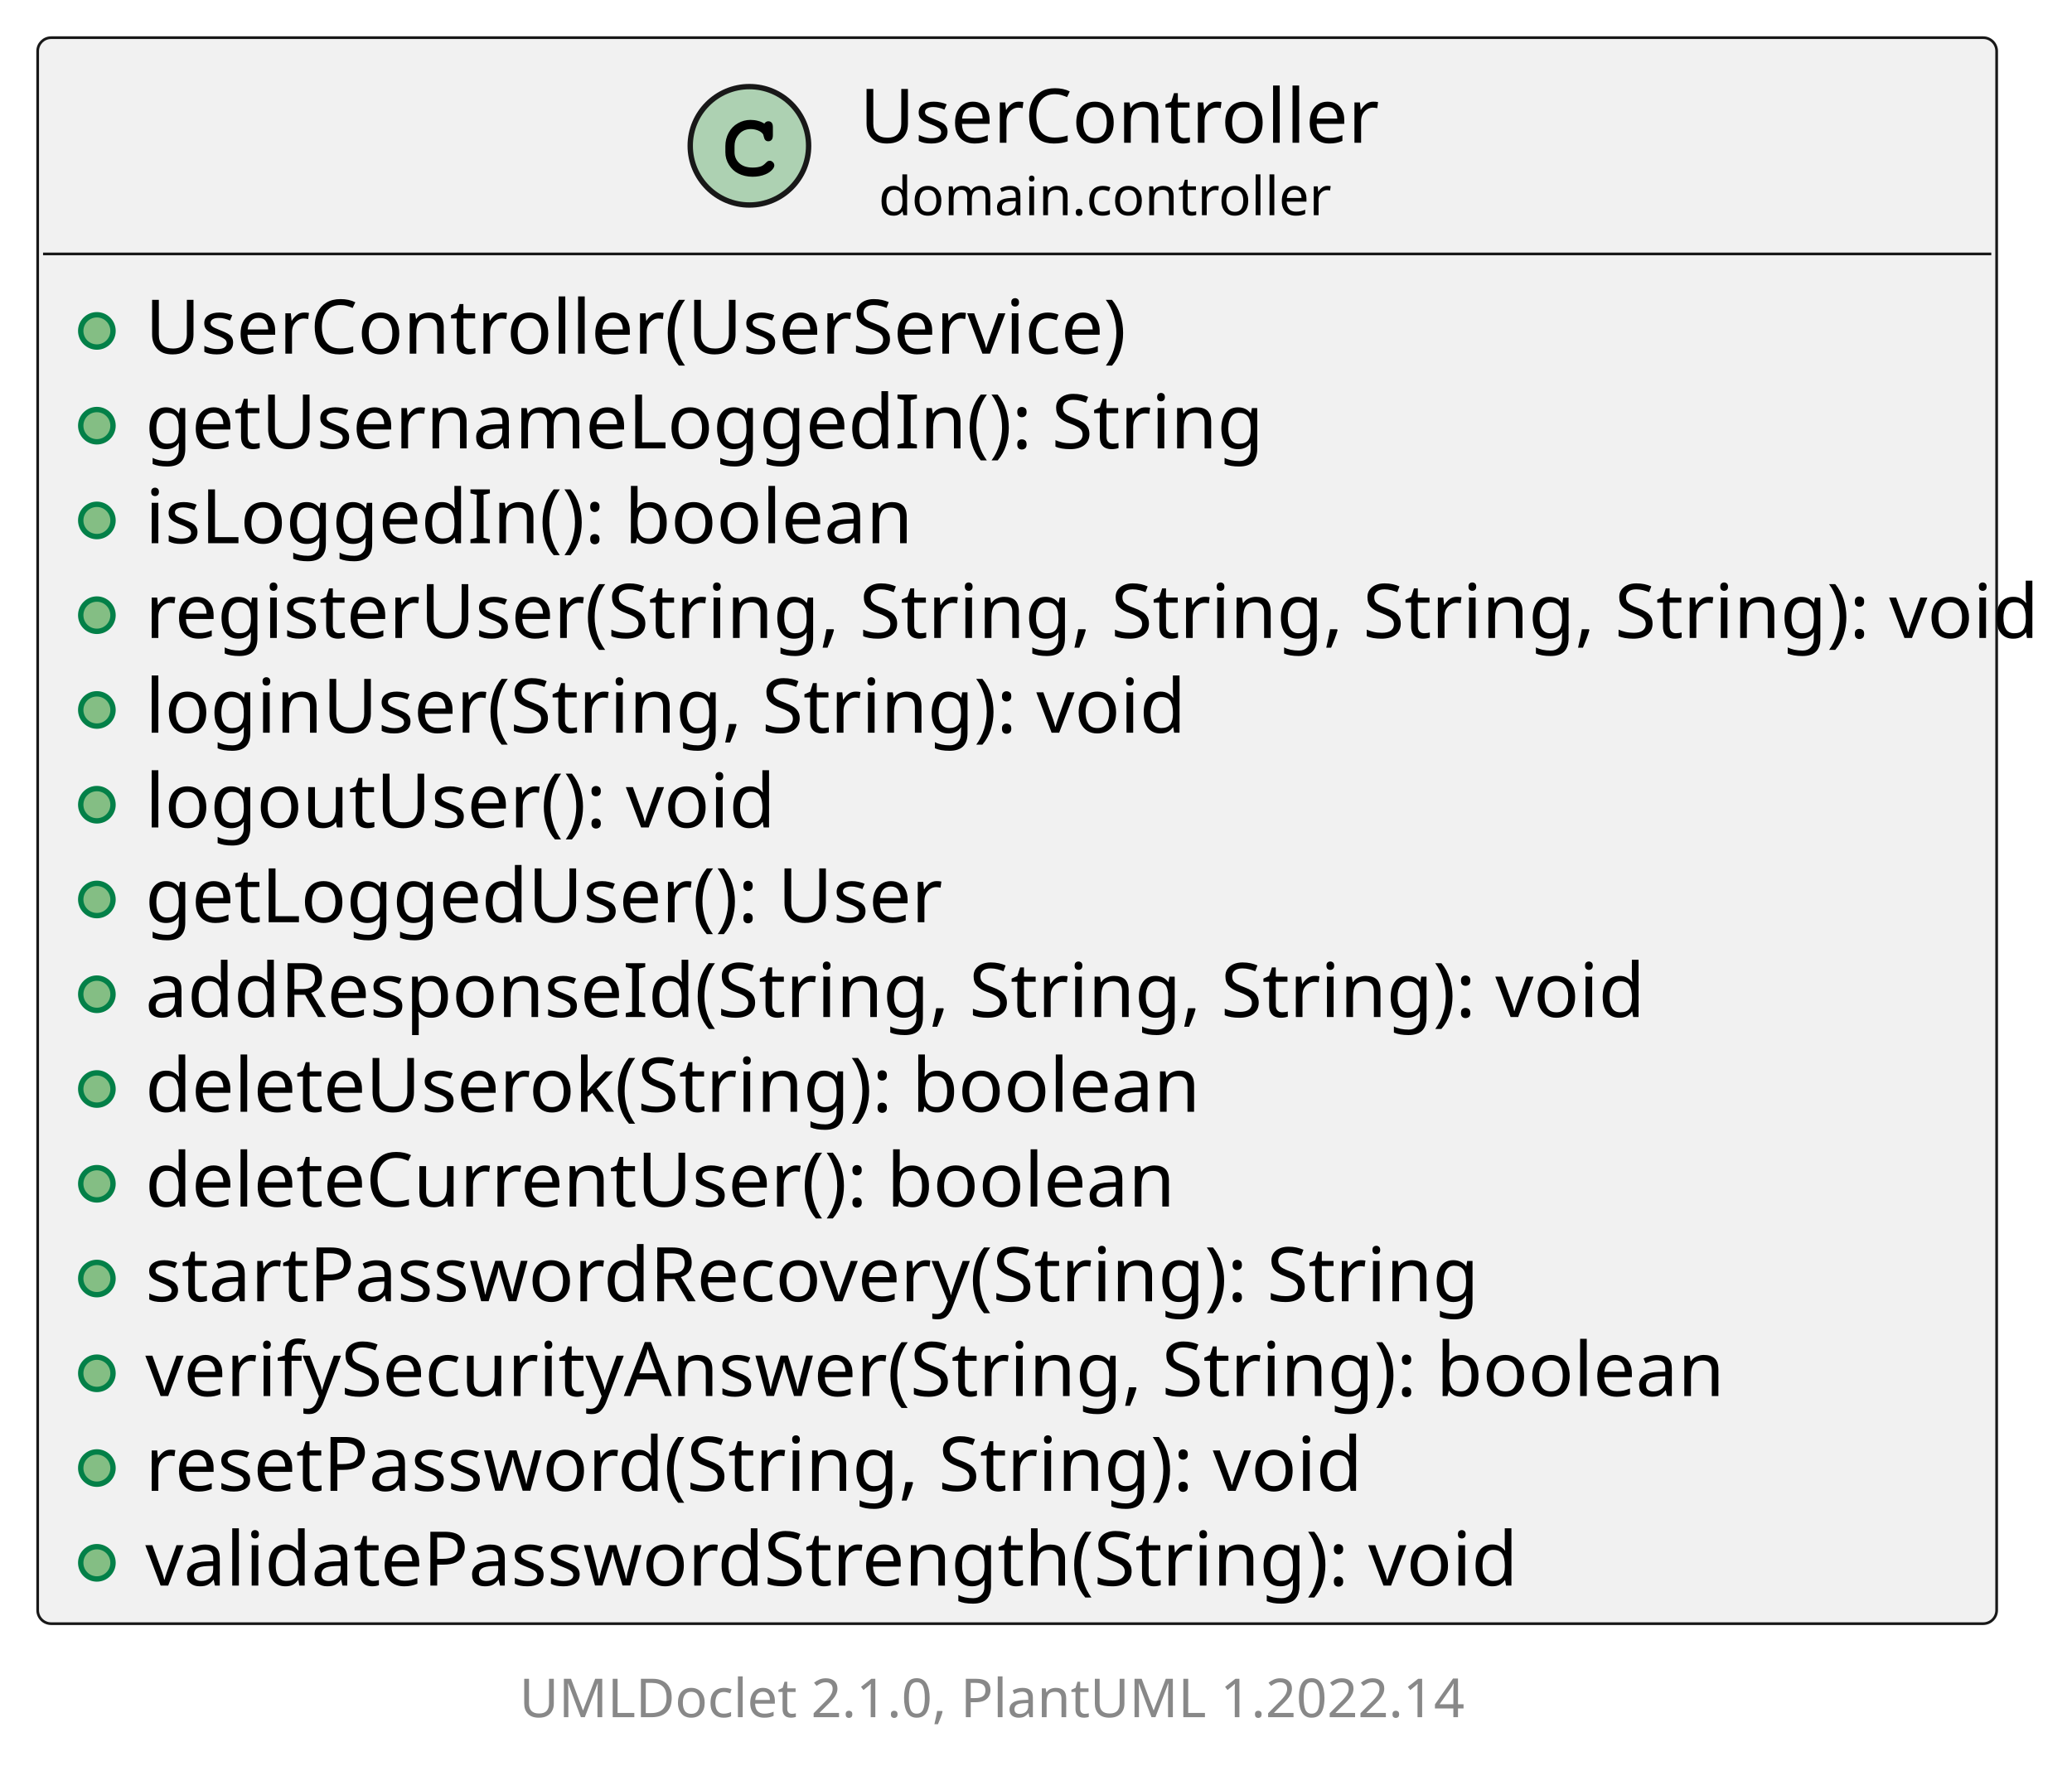
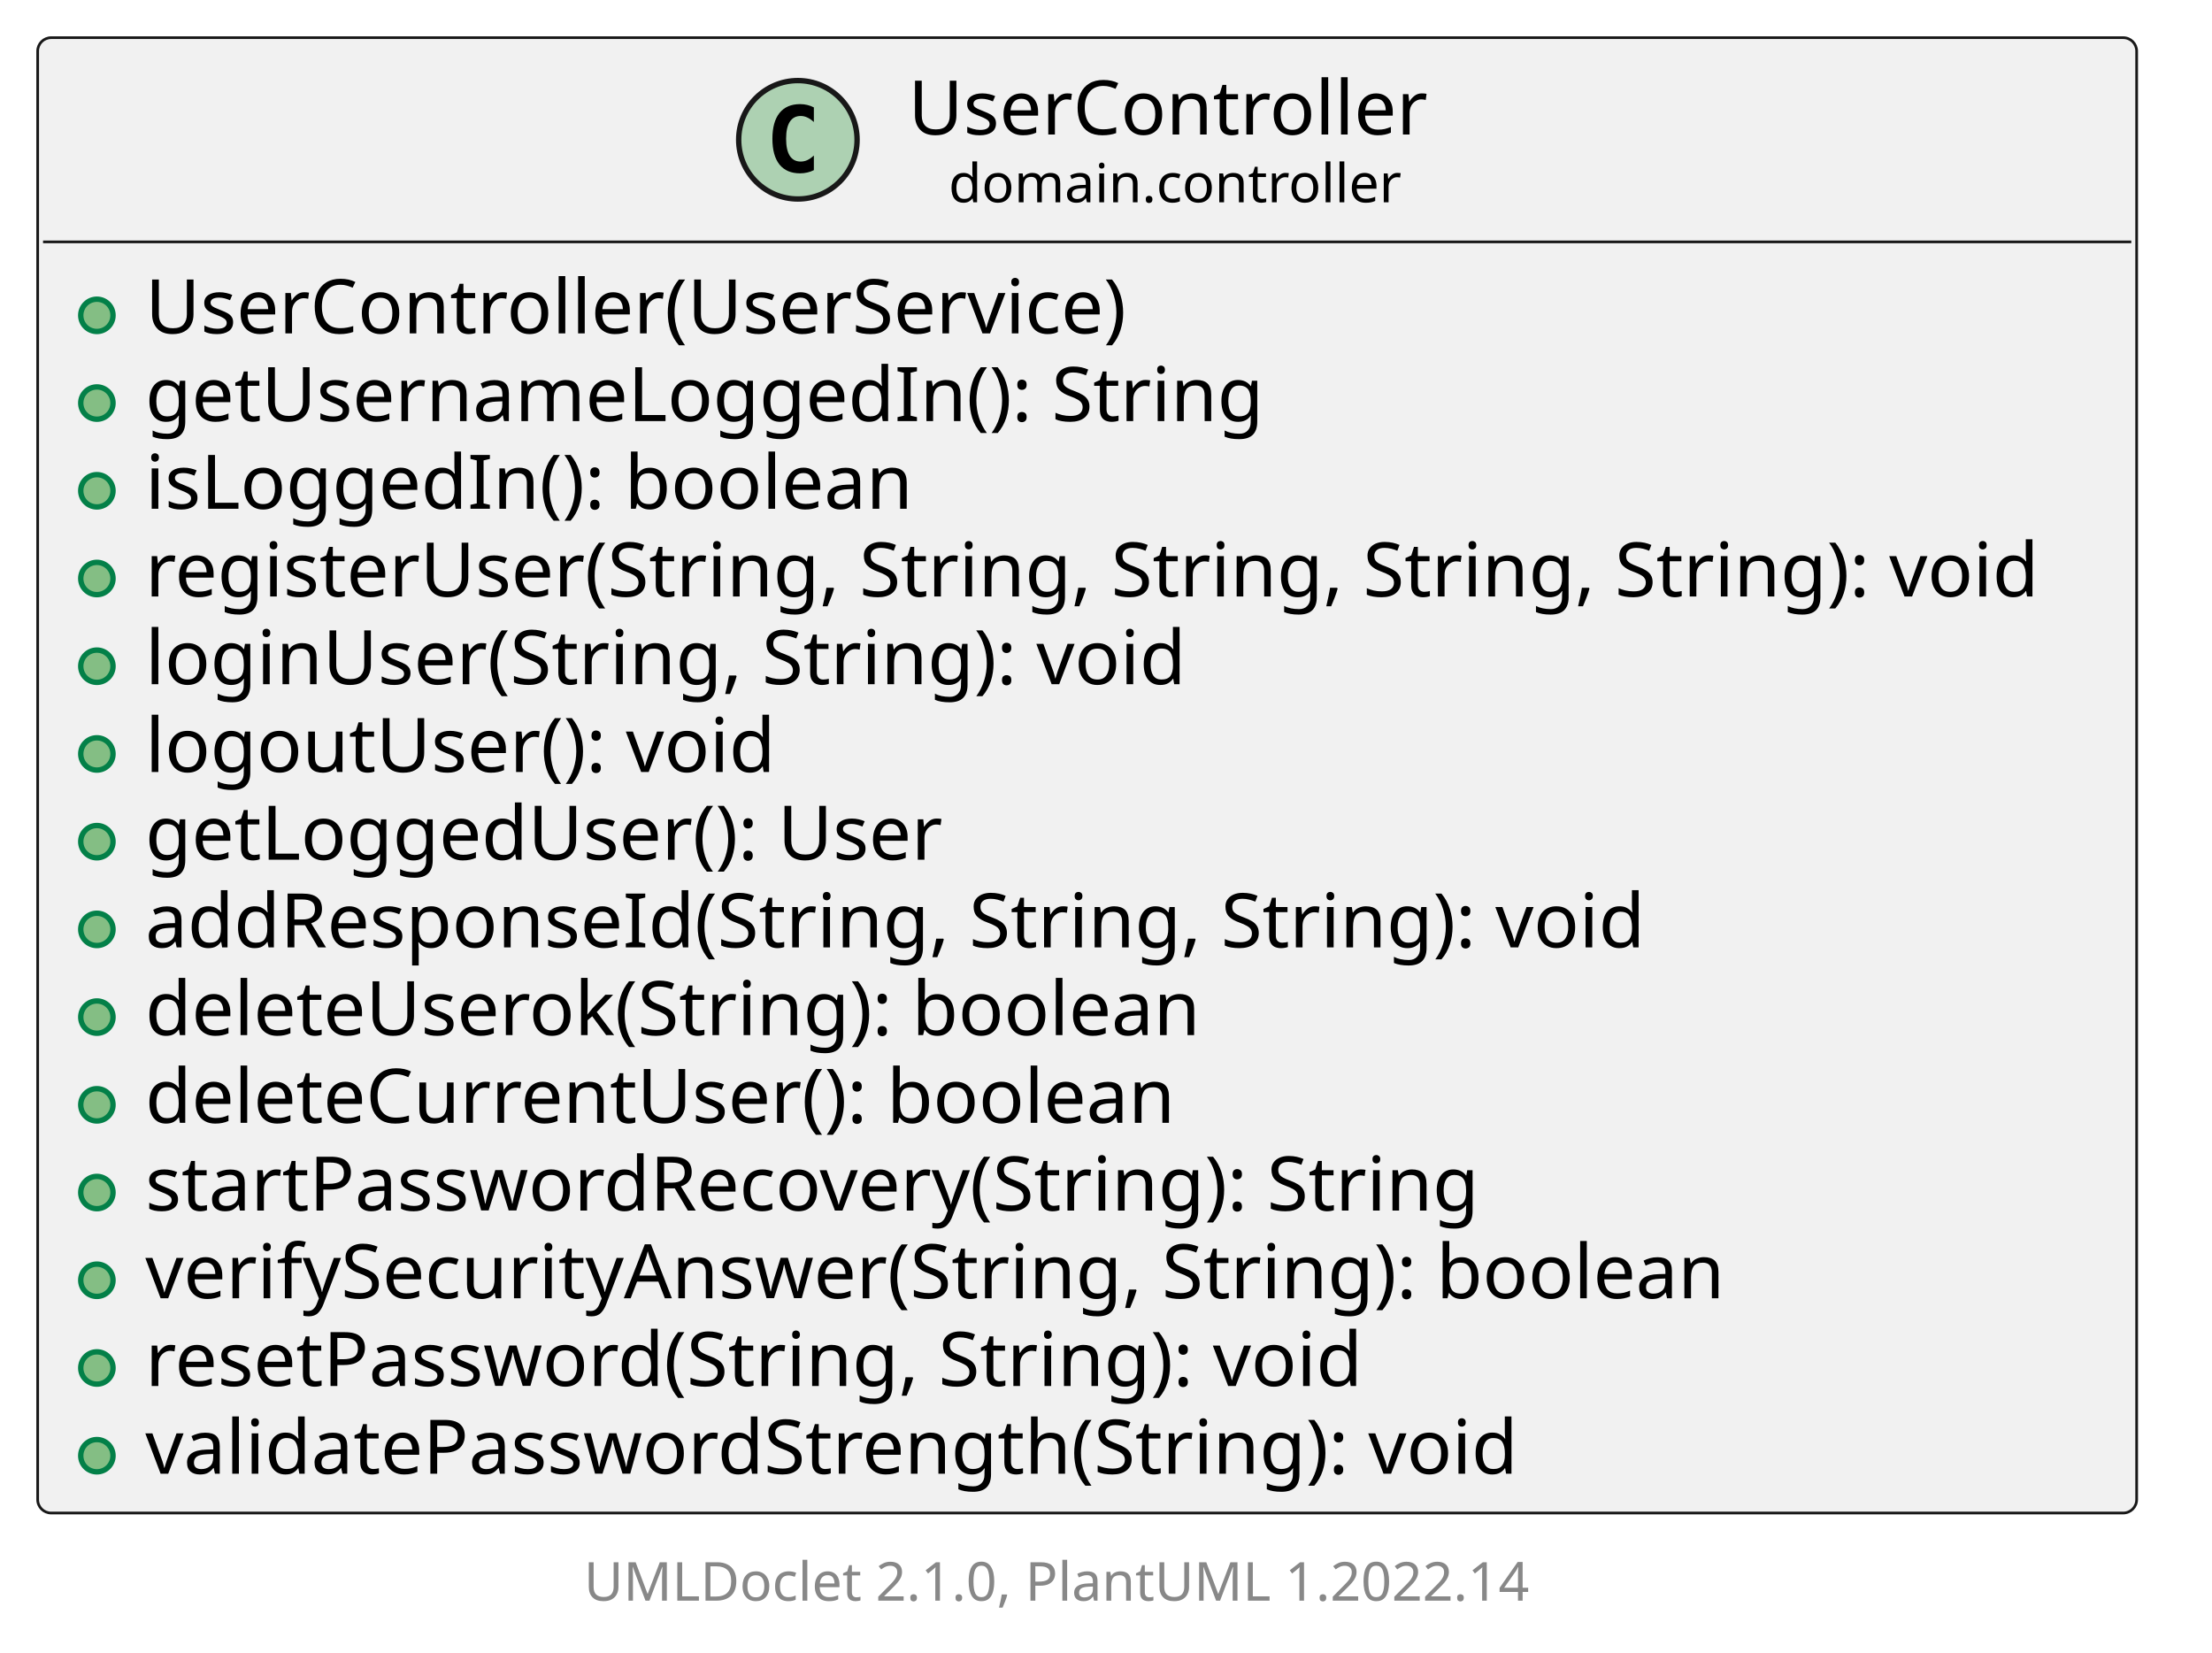
- <svg xmlns="http://www.w3.org/2000/svg" xmlns:xlink="http://www.w3.org/1999/xlink" contentStyleType="text/css" height="329px" preserveAspectRatio="none" style="width:385px;height:329px;background:#FFFFFF;" version="1.1" viewBox="0 0 385 329" width="385px" zoomAndPan="magnify">
+ <svg xmlns="http://www.w3.org/2000/svg" xmlns:xlink="http://www.w3.org/1999/xlink" contentStyleType="text/css" height="307px" preserveAspectRatio="none" style="width:411px;height:307px;background:#FFFFFF;" version="1.1" viewBox="0 0 411 307" width="411px" zoomAndPan="magnify">
  <defs />
  <g>
    <a href="UserController.html" target="_top" title="UserController.html" xlink:actuate="onRequest" xlink:href="UserController.html" xlink:show="new" xlink:title="UserController.html" xlink:type="simple">
      <g id="elem_domain.controller.UserController">
-         <rect codeLine="5" fill="#F1F1F1" height="294.719" id="domain.controller.UserController" rx="2.5" ry="2.5" style="stroke:#181818;stroke-width:0.5;" width="364" x="7" y="7" />
-         <ellipse cx="139.25" cy="27.094" fill="#ADD1B2" rx="11" ry="11" style="stroke:#181818;stroke-width:1.0;" />
-         <path d="M142.016,22.969 Q142.172,22.75 142.359,22.641 Q142.547,22.531 142.766,22.531 Q143.141,22.531 143.375,22.797 Q143.609,23.047 143.609,23.656 L143.609,25.109 Q143.609,25.719 143.375,25.984 Q143.141,26.25 142.766,26.25 Q142.422,26.25 142.219,26.047 Q142.016,25.859 141.906,25.344 Q141.859,24.984 141.672,24.797 Q141.344,24.422 140.734,24.203 Q140.125,23.984 139.5,23.984 Q138.734,23.984 138.094,24.312 Q137.469,24.641 136.969,25.391 Q136.484,26.141 136.484,27.172 L136.484,28.266 Q136.484,29.5 137.375,30.328 Q138.266,31.141 139.859,31.141 Q140.797,31.141 141.453,30.891 Q141.844,30.734 142.266,30.297 Q142.531,30.031 142.672,29.953 Q142.828,29.875 143.031,29.875 Q143.359,29.875 143.609,30.141 Q143.875,30.391 143.875,30.734 Q143.875,31.078 143.531,31.484 Q143.031,32.062 142.234,32.391 Q141.156,32.844 139.859,32.844 Q138.344,32.844 137.141,32.219 Q136.156,31.719 135.469,30.656 Q134.781,29.578 134.781,28.297 L134.781,27.141 Q134.781,25.812 135.391,24.672 Q136.016,23.516 137.109,22.906 Q138.203,22.281 139.438,22.281 Q140.172,22.281 140.812,22.453 Q141.469,22.609 142.016,22.969 Z " fill="#000000" />
-         <text fill="#000000" font-family="sans-serif" font-size="14" lengthAdjust="spacing" textLength="91" x="159.75" y="26.533">UserController</text>
-         <text fill="#000000" font-family="sans-serif" font-size="10" lengthAdjust="spacing" textLength="84" x="163.25" y="39.99">domain.controller</text>
-         <line style="stroke:#181818;stroke-width:0.5;" x1="8" x2="370" y1="47.188" y2="47.188" />
-         <ellipse cx="18" cy="61.492" fill="#84BE84" rx="3" ry="3" style="stroke:#038048;stroke-width:1.0;" />
-         <text fill="#000000" font-family="sans-serif" font-size="14" lengthAdjust="spacing" textLength="177" x="27" y="65.721">UserController(UserService)</text>
-         <ellipse cx="18" cy="79.102" fill="#84BE84" rx="3" ry="3" style="stroke:#038048;stroke-width:1.0;" />
-         <text fill="#000000" font-family="sans-serif" font-size="14" lengthAdjust="spacing" textLength="198" x="27" y="83.33">getUsernameLoggedIn(): String</text>
-         <ellipse cx="18" cy="96.711" fill="#84BE84" rx="3" ry="3" style="stroke:#038048;stroke-width:1.0;" />
-         <text fill="#000000" font-family="sans-serif" font-size="14" lengthAdjust="spacing" textLength="138" x="27" y="100.939">isLoggedIn(): boolean</text>
-         <ellipse cx="18" cy="114.32" fill="#84BE84" rx="3" ry="3" style="stroke:#038048;stroke-width:1.0;" />
-         <text fill="#000000" font-family="sans-serif" font-size="14" lengthAdjust="spacing" textLength="338" x="27" y="118.549">registerUser(String, String, String, String, String): void</text>
-         <ellipse cx="18" cy="131.93" fill="#84BE84" rx="3" ry="3" style="stroke:#038048;stroke-width:1.0;" />
-         <text fill="#000000" font-family="sans-serif" font-size="14" lengthAdjust="spacing" textLength="185" x="27" y="136.158">loginUser(String, String): void</text>
-         <ellipse cx="18" cy="149.539" fill="#84BE84" rx="3" ry="3" style="stroke:#038048;stroke-width:1.0;" />
-         <text fill="#000000" font-family="sans-serif" font-size="14" lengthAdjust="spacing" textLength="112" x="27" y="153.768">logoutUser(): void</text>
-         <ellipse cx="18" cy="167.148" fill="#84BE84" rx="3" ry="3" style="stroke:#038048;stroke-width:1.0;" />
-         <text fill="#000000" font-family="sans-serif" font-size="14" lengthAdjust="spacing" textLength="144" x="27" y="171.377">getLoggedUser(): User</text>
-         <ellipse cx="18" cy="184.758" fill="#84BE84" rx="3" ry="3" style="stroke:#038048;stroke-width:1.0;" />
-         <text fill="#000000" font-family="sans-serif" font-size="14" lengthAdjust="spacing" textLength="270" x="27" y="188.986">addResponseId(String, String, String): void</text>
-         <ellipse cx="18" cy="202.367" fill="#84BE84" rx="3" ry="3" style="stroke:#038048;stroke-width:1.0;" />
-         <text fill="#000000" font-family="sans-serif" font-size="14" lengthAdjust="spacing" textLength="189" x="27" y="206.596">deleteUserok(String): boolean</text>
-         <ellipse cx="18" cy="219.977" fill="#84BE84" rx="3" ry="3" style="stroke:#038048;stroke-width:1.0;" />
-         <text fill="#000000" font-family="sans-serif" font-size="14" lengthAdjust="spacing" textLength="185" x="27" y="224.205">deleteCurrentUser(): boolean</text>
-         <ellipse cx="18" cy="237.586" fill="#84BE84" rx="3" ry="3" style="stroke:#038048;stroke-width:1.0;" />
-         <text fill="#000000" font-family="sans-serif" font-size="14" lengthAdjust="spacing" textLength="241" x="27" y="241.815">startPasswordRecovery(String): String</text>
-         <ellipse cx="18" cy="255.195" fill="#84BE84" rx="3" ry="3" style="stroke:#038048;stroke-width:1.0;" />
-         <text fill="#000000" font-family="sans-serif" font-size="14" lengthAdjust="spacing" textLength="282" x="27" y="259.424">verifySecurityAnswer(String, String): boolean</text>
-         <ellipse cx="18" cy="272.805" fill="#84BE84" rx="3" ry="3" style="stroke:#038048;stroke-width:1.0;" />
-         <text fill="#000000" font-family="sans-serif" font-size="14" lengthAdjust="spacing" textLength="219" x="27" y="277.033">resetPassword(String, String): void</text>
-         <ellipse cx="18" cy="290.414" fill="#84BE84" rx="3" ry="3" style="stroke:#038048;stroke-width:1.0;" />
-         <text fill="#000000" font-family="sans-serif" font-size="14" lengthAdjust="spacing" textLength="245" x="27" y="294.643">validatePasswordStrength(String): void</text>
+         <rect codeLine="5" fill="#F1F1F1" height="274.094" id="domain.controller.UserController" rx="2.5" ry="2.5" style="stroke:#181818;stroke-width:0.5;" width="390" x="7" y="7" />
+         <ellipse cx="148.25" cy="25.969" fill="#ADD1B2" rx="11" ry="11" style="stroke:#181818;stroke-width:1.0;" />
+         <path d="M151.219,31.609 Q150.641,31.906 150,32.047 Q149.359,32.203 148.656,32.203 Q146.156,32.203 144.828,30.562 Q143.516,28.906 143.516,25.781 Q143.516,22.656 144.828,21 Q146.156,19.344 148.656,19.344 Q149.359,19.344 150,19.5 Q150.656,19.656 151.219,19.953 L151.219,22.672 Q150.594,22.094 150,21.828 Q149.406,21.547 148.781,21.547 Q147.438,21.547 146.75,22.625 Q146.062,23.688 146.062,25.781 Q146.062,27.875 146.75,28.953 Q147.438,30.016 148.781,30.016 Q149.406,30.016 150,29.75 Q150.594,29.469 151.219,28.891 L151.219,31.609 Z " fill="#000000" />
+         <text fill="#000000" font-family="sans-serif" font-size="14" lengthAdjust="spacing" textLength="99" x="168.75" y="24.995">UserController</text>
+         <text fill="#000000" font-family="sans-serif" font-size="10" lengthAdjust="spacing" textLength="84" x="176.25" y="37.579">domain.controller</text>
+         <line style="stroke:#181818;stroke-width:0.5;" x1="8" x2="396" y1="44.938" y2="44.938" />
+         <ellipse cx="18" cy="58.586" fill="#84BE84" rx="3" ry="3" style="stroke:#038048;stroke-width:1.0;" />
+         <text fill="#000000" font-family="sans-serif" font-size="14" lengthAdjust="spacing" textLength="191" x="27" y="61.933">UserController(UserService)</text>
+         <ellipse cx="18" cy="74.883" fill="#84BE84" rx="3" ry="3" style="stroke:#038048;stroke-width:1.0;" />
+         <text fill="#000000" font-family="sans-serif" font-size="14" lengthAdjust="spacing" textLength="217" x="27" y="78.23">getUsernameLoggedIn(): String</text>
+         <ellipse cx="18" cy="91.18" fill="#84BE84" rx="3" ry="3" style="stroke:#038048;stroke-width:1.0;" />
+         <text fill="#000000" font-family="sans-serif" font-size="14" lengthAdjust="spacing" textLength="150" x="27" y="94.526">isLoggedIn(): boolean</text>
+         <ellipse cx="18" cy="107.477" fill="#84BE84" rx="3" ry="3" style="stroke:#038048;stroke-width:1.0;" />
+         <text fill="#000000" font-family="sans-serif" font-size="14" lengthAdjust="spacing" textLength="364" x="27" y="110.823">registerUser(String, String, String, String, String): void</text>
+         <ellipse cx="18" cy="123.773" fill="#84BE84" rx="3" ry="3" style="stroke:#038048;stroke-width:1.0;" />
+         <text fill="#000000" font-family="sans-serif" font-size="14" lengthAdjust="spacing" textLength="200" x="27" y="127.12">loginUser(String, String): void</text>
+         <ellipse cx="18" cy="140.07" fill="#84BE84" rx="3" ry="3" style="stroke:#038048;stroke-width:1.0;" />
+         <text fill="#000000" font-family="sans-serif" font-size="14" lengthAdjust="spacing" textLength="123" x="27" y="143.417">logoutUser(): void</text>
+         <ellipse cx="18" cy="156.367" fill="#84BE84" rx="3" ry="3" style="stroke:#038048;stroke-width:1.0;" />
+         <text fill="#000000" font-family="sans-serif" font-size="14" lengthAdjust="spacing" textLength="158" x="27" y="159.714">getLoggedUser(): User</text>
+         <ellipse cx="18" cy="172.664" fill="#84BE84" rx="3" ry="3" style="stroke:#038048;stroke-width:1.0;" />
+         <text fill="#000000" font-family="sans-serif" font-size="14" lengthAdjust="spacing" textLength="292" x="27" y="176.011">addResponseId(String, String, String): void</text>
+         <ellipse cx="18" cy="188.961" fill="#84BE84" rx="3" ry="3" style="stroke:#038048;stroke-width:1.0;" />
+         <text fill="#000000" font-family="sans-serif" font-size="14" lengthAdjust="spacing" textLength="208" x="27" y="192.308">deleteUserok(String): boolean</text>
+         <ellipse cx="18" cy="205.258" fill="#84BE84" rx="3" ry="3" style="stroke:#038048;stroke-width:1.0;" />
+         <text fill="#000000" font-family="sans-serif" font-size="14" lengthAdjust="spacing" textLength="203" x="27" y="208.605">deleteCurrentUser(): boolean</text>
+         <ellipse cx="18" cy="221.555" fill="#84BE84" rx="3" ry="3" style="stroke:#038048;stroke-width:1.0;" />
+         <text fill="#000000" font-family="sans-serif" font-size="14" lengthAdjust="spacing" textLength="261" x="27" y="224.901">startPasswordRecovery(String): String</text>
+         <ellipse cx="18" cy="237.852" fill="#84BE84" rx="3" ry="3" style="stroke:#038048;stroke-width:1.0;" />
+         <text fill="#000000" font-family="sans-serif" font-size="14" lengthAdjust="spacing" textLength="304" x="27" y="241.198">verifySecurityAnswer(String, String): boolean</text>
+         <ellipse cx="18" cy="254.148" fill="#84BE84" rx="3" ry="3" style="stroke:#038048;stroke-width:1.0;" />
+         <text fill="#000000" font-family="sans-serif" font-size="14" lengthAdjust="spacing" textLength="238" x="27" y="257.495">resetPassword(String, String): void</text>
+         <ellipse cx="18" cy="270.445" fill="#84BE84" rx="3" ry="3" style="stroke:#038048;stroke-width:1.0;" />
+         <text fill="#000000" font-family="sans-serif" font-size="14" lengthAdjust="spacing" textLength="266" x="27" y="273.792">validatePasswordStrength(String): void</text>
      </g>
    </a>
-     <text fill="#888888" font-family="sans-serif" font-size="10" lengthAdjust="spacing" textLength="184" x="96.5" y="319.1">UMLDoclet 2.1.0, PlantUML 1.2022.14</text>
+     <text fill="#888888" font-family="sans-serif" font-size="10" lengthAdjust="spacing" textLength="186" x="108.5" y="297.376">UMLDoclet 2.1.0, PlantUML 1.2022.14</text>
  </g>
</svg>
